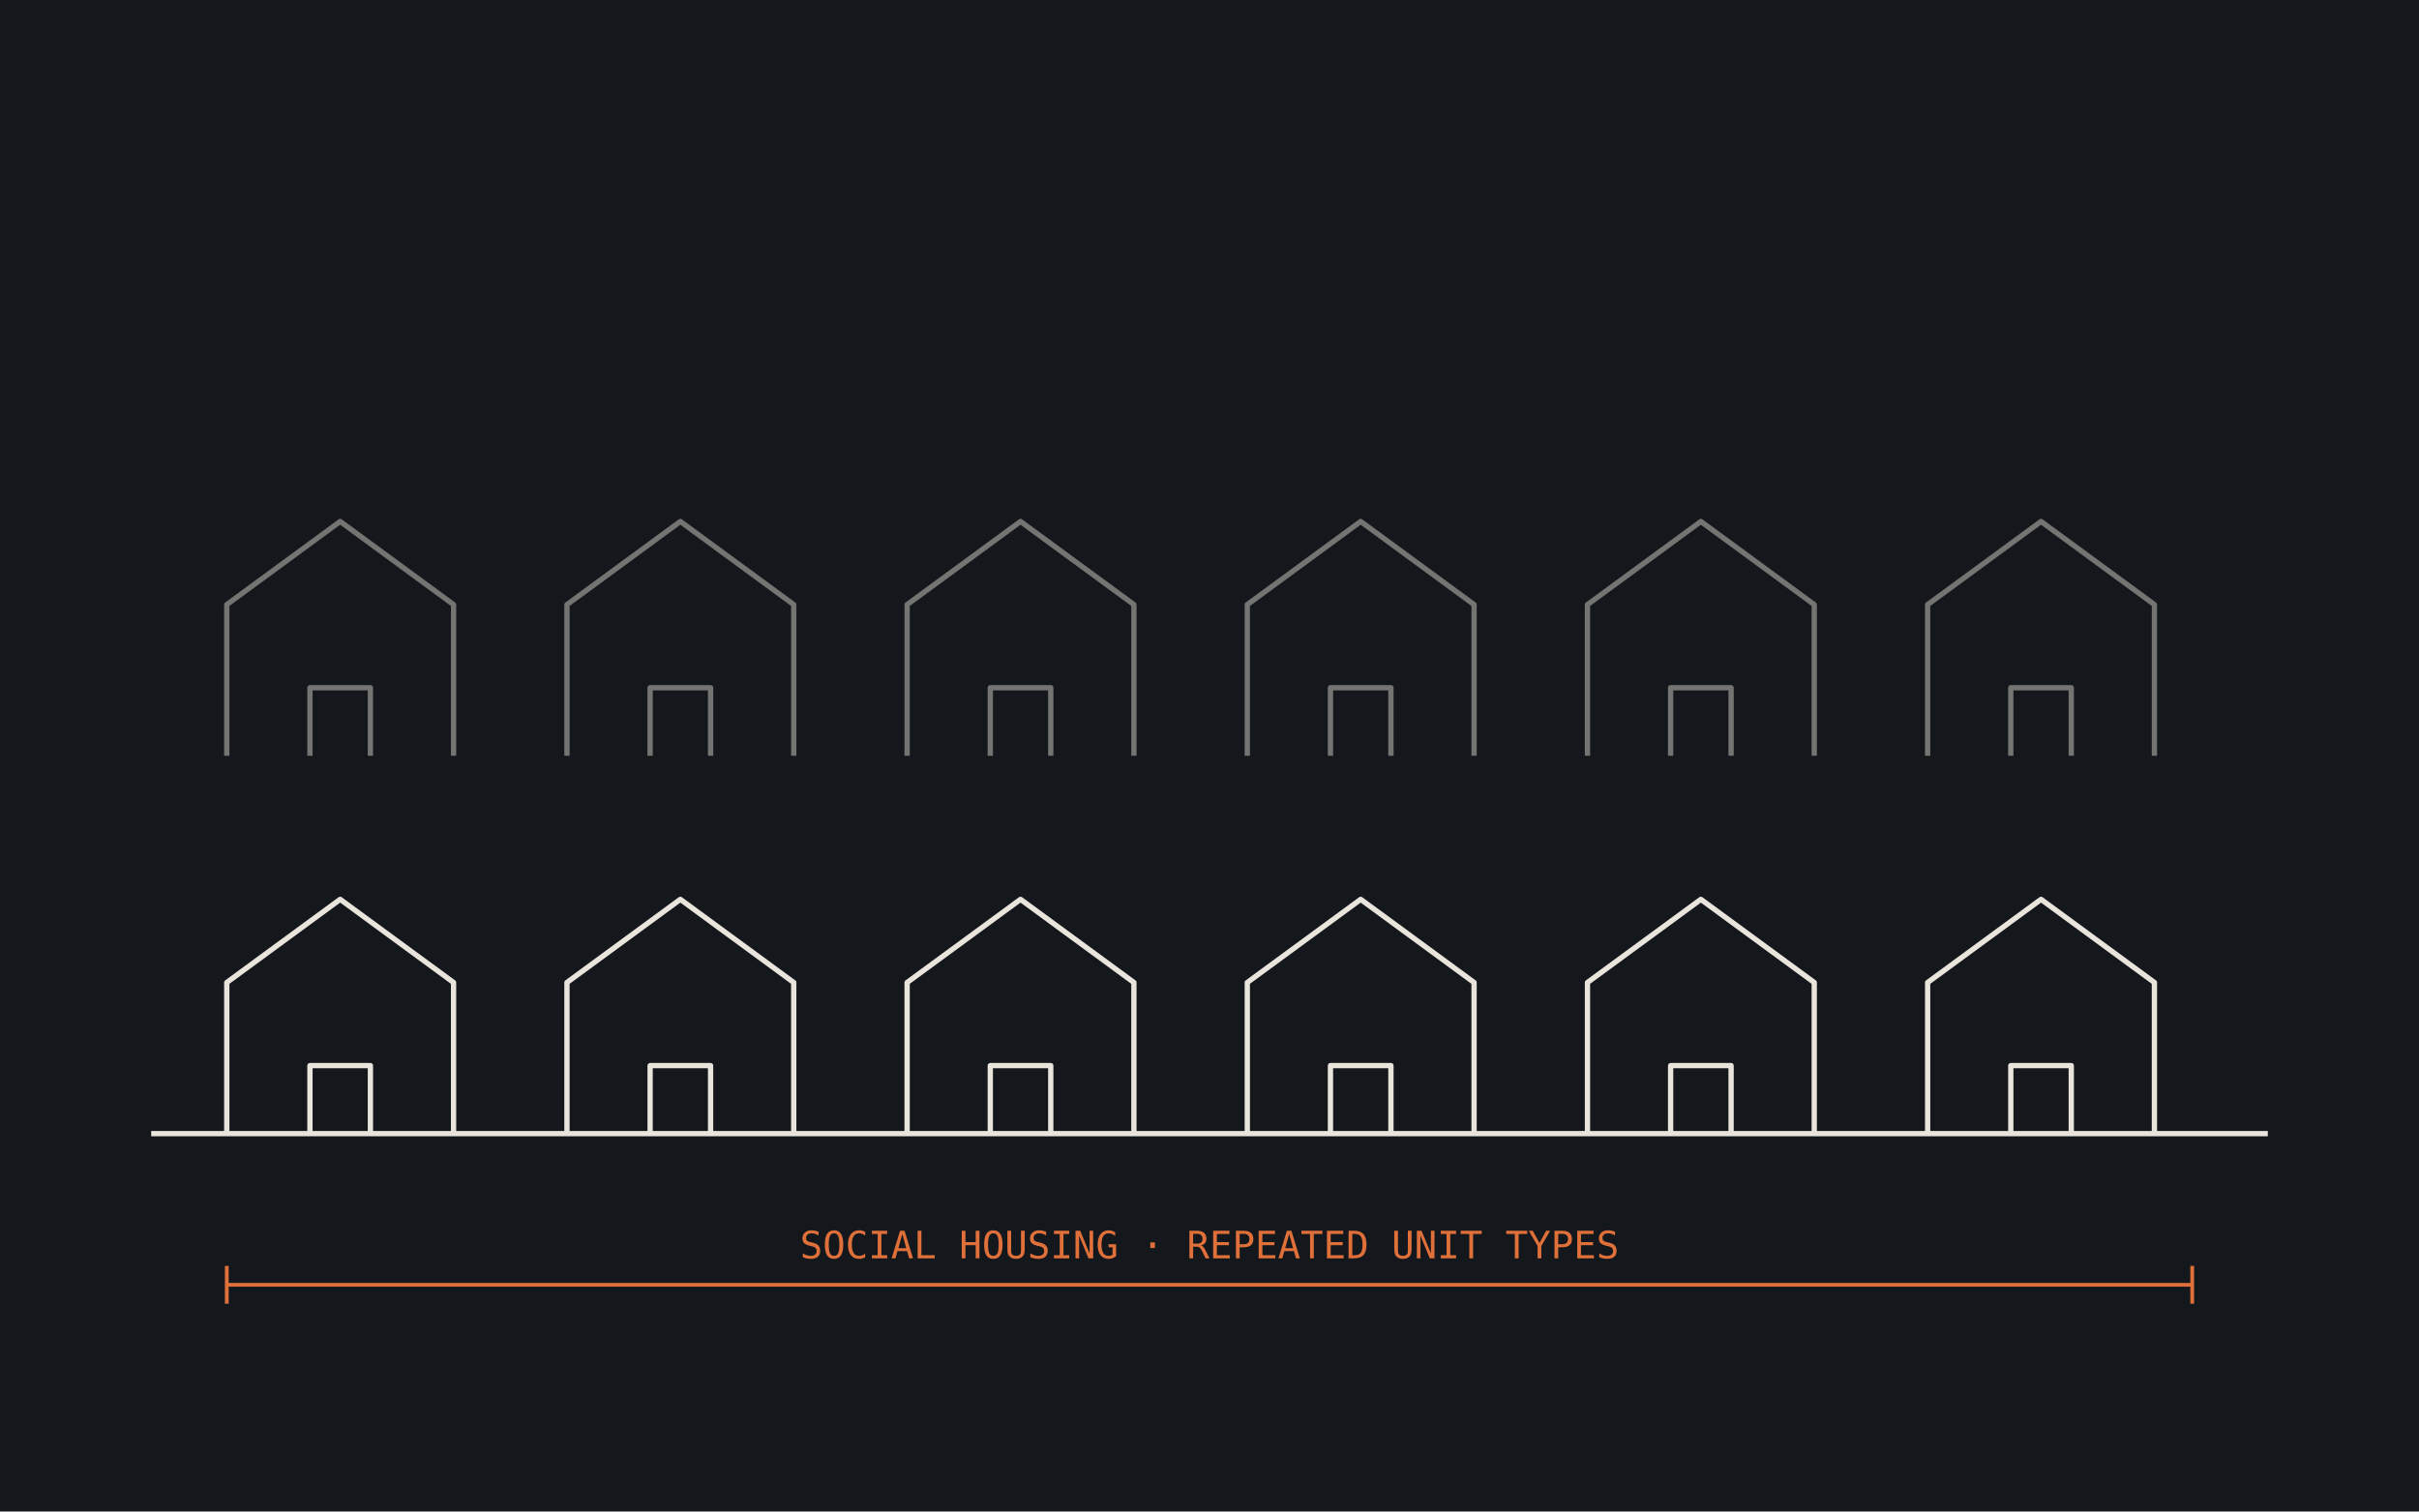
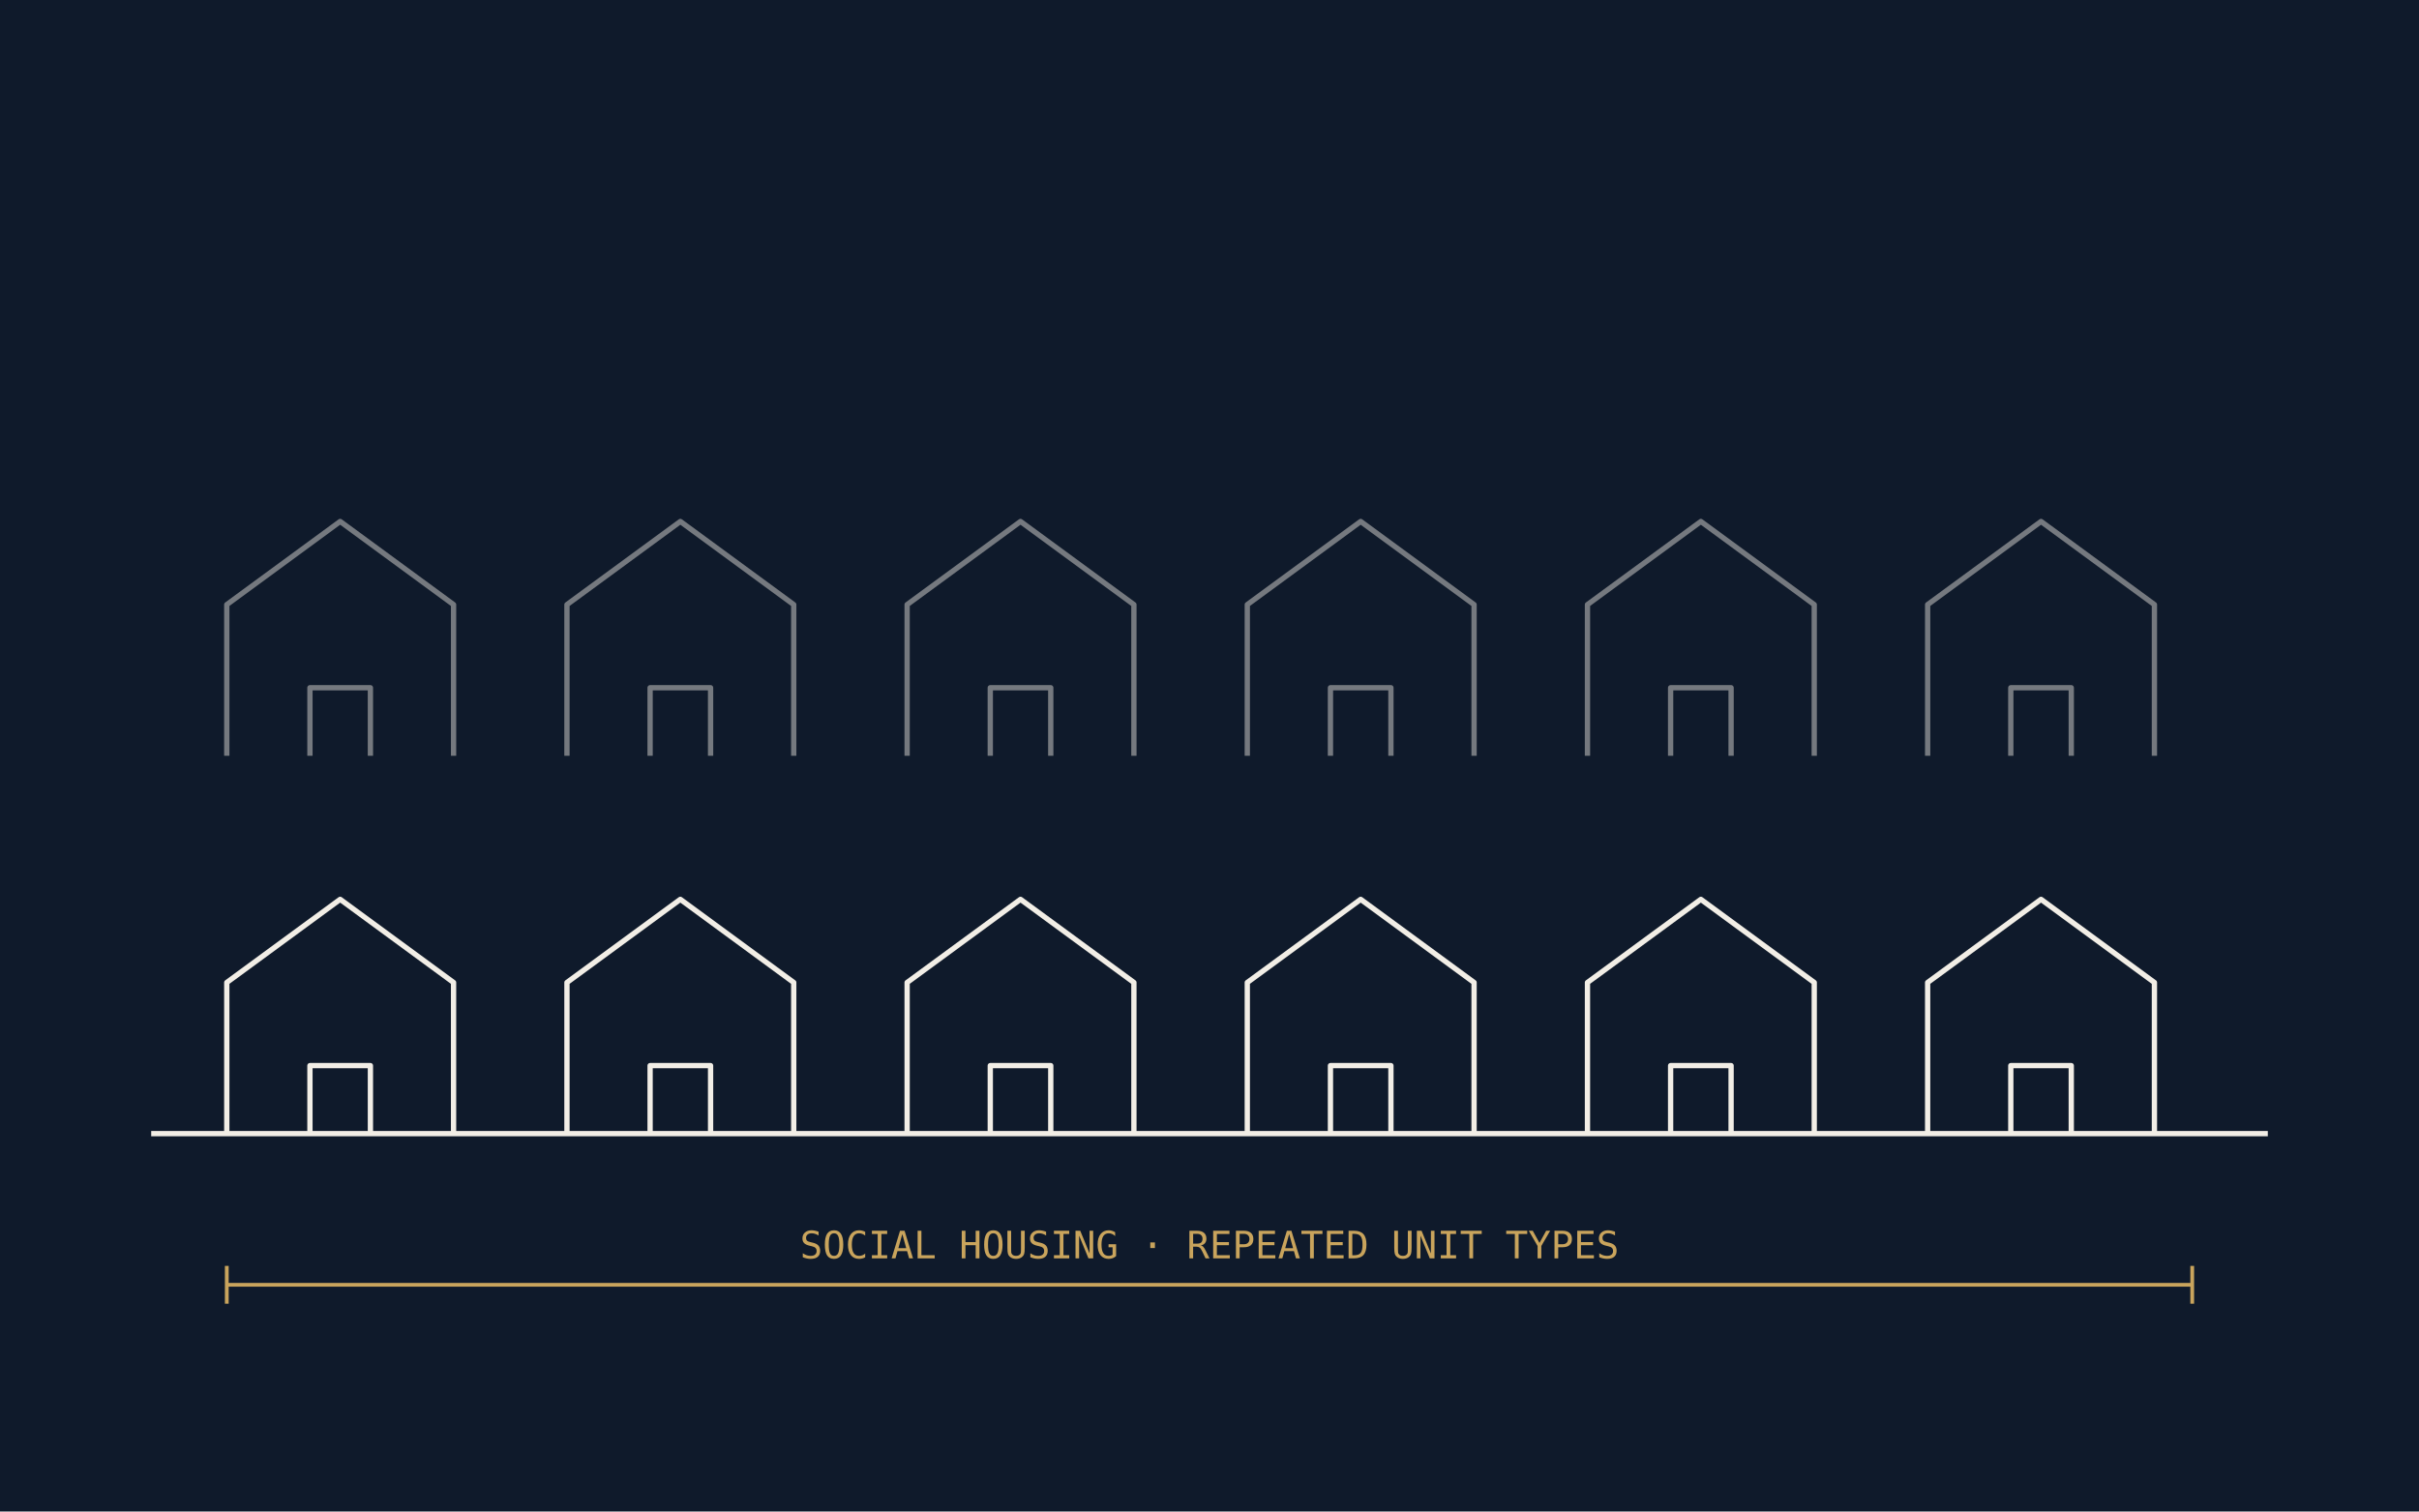
<svg xmlns="http://www.w3.org/2000/svg" viewBox="0 0 640 400" role="img" aria-label="Social housing programme (illustration)">
-   <rect width="640" height="400" fill="#14171C" />
-   <g fill="none" stroke="#E9E5DD" stroke-width="1.4" stroke-linejoin="round">
+   <rect width="640" height="400" fill="#0F1A2B" />
+   <g fill="none" stroke="#F2EEE6" stroke-width="1.4" stroke-linejoin="round">
    <path d="M40 300H600" />
    <path d="M60 300v-40l30.0 -22 30.0 22v40" />
    <path d="M82.0 300v-18h16v18" />
    <path d="M150 300v-40l30.0 -22 30.0 22v40" />
    <path d="M172.0 300v-18h16v18" />
    <path d="M240 300v-40l30.0 -22 30.0 22v40" />
    <path d="M262.0 300v-18h16v18" />
    <path d="M330 300v-40l30.0 -22 30.0 22v40" />
    <path d="M352.0 300v-18h16v18" />
    <path d="M420 300v-40l30.0 -22 30.0 22v40" />
    <path d="M442.0 300v-18h16v18" />
    <path d="M510 300v-40l30.0 -22 30.0 22v40" />
    <path d="M532.0 300v-18h16v18" />
    <path stroke-opacity=".45" d="M60 200v-40l30.0 -22 30.0 22v40" />
    <path stroke-opacity=".45" d="M82.0 200v-18h16v18" />
    <path stroke-opacity=".45" d="M150 200v-40l30.0 -22 30.0 22v40" />
    <path stroke-opacity=".45" d="M172.0 200v-18h16v18" />
    <path stroke-opacity=".45" d="M240 200v-40l30.0 -22 30.0 22v40" />
    <path stroke-opacity=".45" d="M262.0 200v-18h16v18" />
    <path stroke-opacity=".45" d="M330 200v-40l30.0 -22 30.0 22v40" />
    <path stroke-opacity=".45" d="M352.0 200v-18h16v18" />
    <path stroke-opacity=".45" d="M420 200v-40l30.0 -22 30.0 22v40" />
    <path stroke-opacity=".45" d="M442.0 200v-18h16v18" />
    <path stroke-opacity=".45" d="M510 200v-40l30.0 -22 30.0 22v40" />
    <path stroke-opacity=".45" d="M532.0 200v-18h16v18" />
-     <path stroke="#E0703A" stroke-width="1" d="M60 340H580M60 335v10M580 335v10" />
-     <text x="320.0" y="333" font-family="ui-monospace,Consolas,monospace" font-size="10" fill="#E0703A" fill-opacity="1" stroke="none" text-anchor="middle">SOCIAL HOUSING · REPEATED UNIT TYPES</text>
+     <path stroke="#C9A45C" stroke-width="1" d="M60 340H580M60 335v10M580 335v10" />
+     <text x="320.0" y="333" font-family="ui-monospace,Consolas,monospace" font-size="10" fill="#C9A45C" fill-opacity="1" stroke="none" text-anchor="middle">SOCIAL HOUSING · REPEATED UNIT TYPES</text>
  </g>
</svg>
